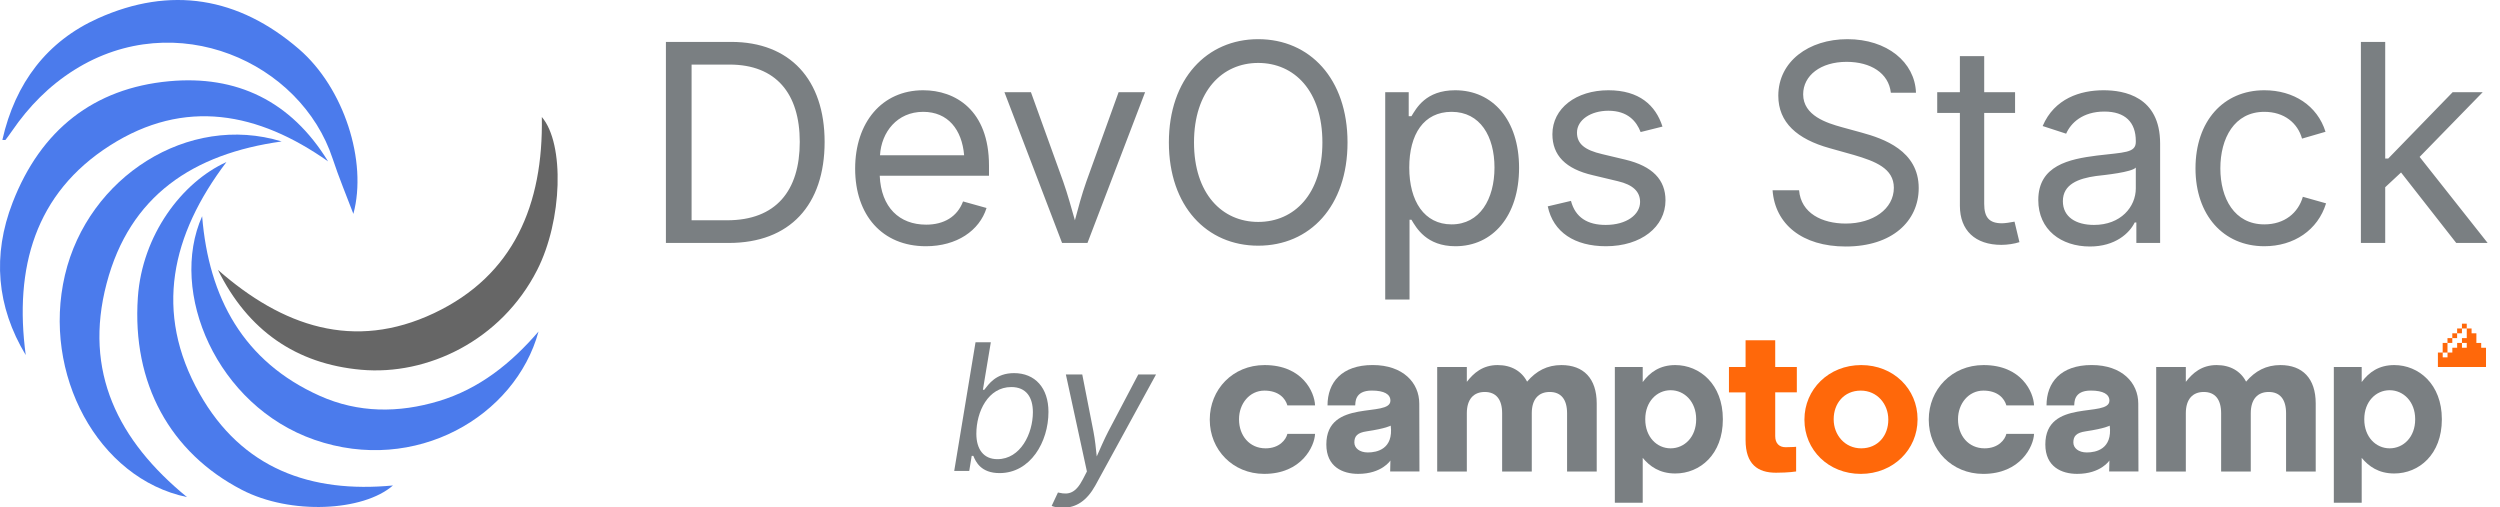
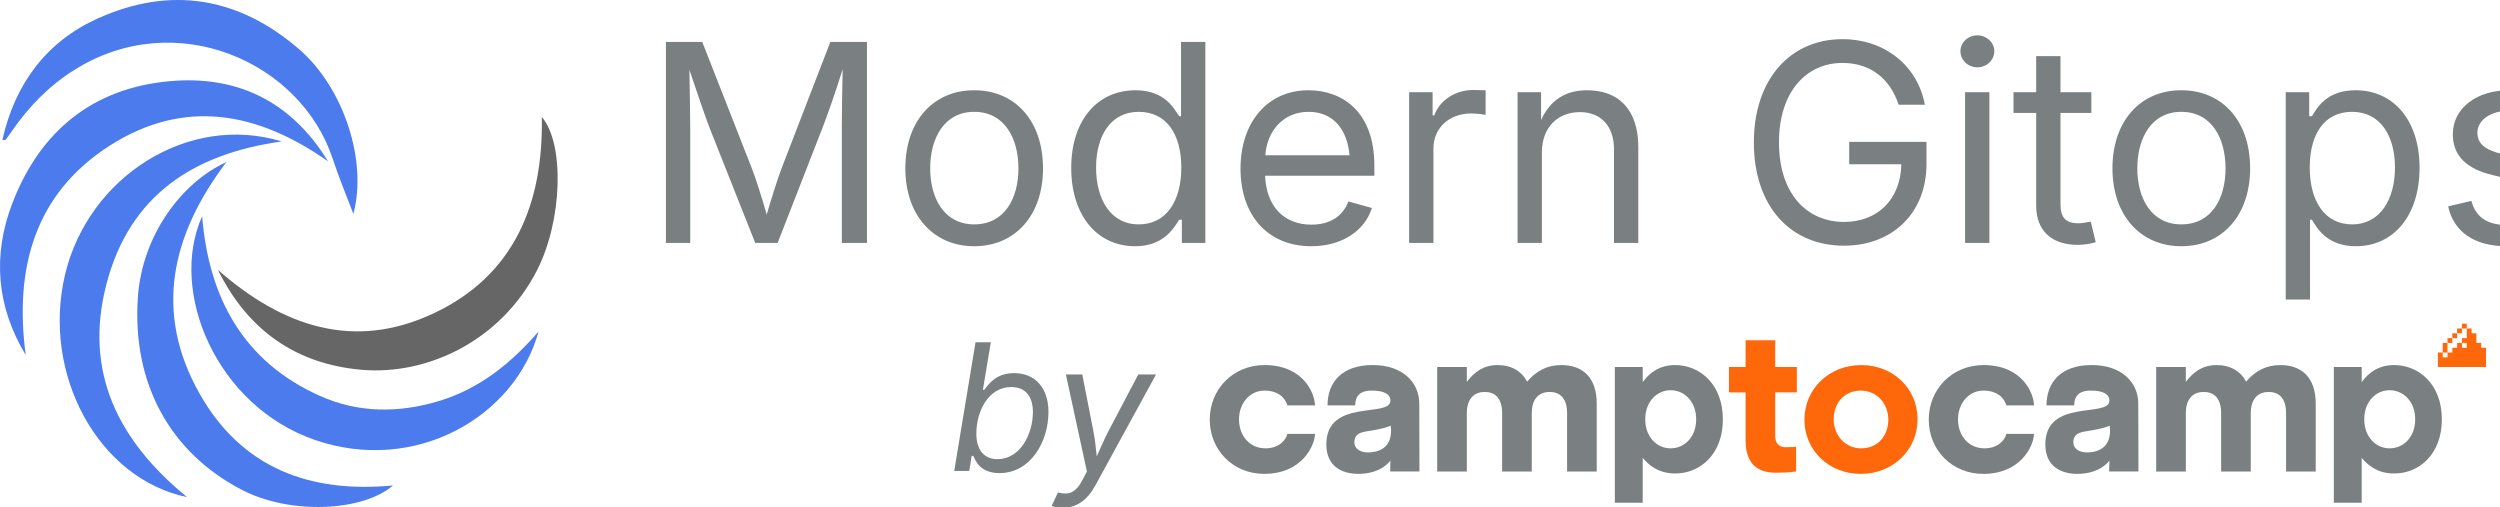
<svg xmlns="http://www.w3.org/2000/svg" width="143mm" height="29mm" viewBox="0 0 143 29" version="1.1" id="svg8">
  <defs id="defs2" />
  <g id="layer1" transform="translate(-22.3982,-40.63036)">
    <text xml:space="preserve" style="font-style:normal;font-weight:normal;font-size:15.819px;line-height:1.25;font-family:sans-serif;letter-spacing:0px;word-spacing:0px;fill:#7a7f82;fill-opacity:1;stroke:none;stroke-width:1.186" x="59.098" y="54.527" id="text1587">
-       <tspan id="tspan1585" x="59.098" y="54.527" style="font-style:normal;font-variant:normal;font-weight:normal;font-stretch:normal;font-family:Inter;-inkscape-font-specification:Inter;fill:#7a7f82;fill-opacity:1;stroke-width:1.186">DevOps Stack</tspan>
+       <tspan id="tspan1585" x="59.098" y="54.527" style="font-style:normal;font-variant:normal;font-weight:normal;font-stretch:normal;font-family:Inter;-inkscape-font-specification:Inter;fill:#7a7f82;fill-opacity:1;stroke-width:1.186">Modern Gitops Stack</tspan>
    </text>
    <g id="g878" transform="translate(-0.3368222)">
      <g id="g1562" transform="matrix(0.1011624,0,0,0.1011624,91.93393,59.14408)">
        <g id="g1560">
          <path class="st0" d="m 383.66,54.39 c 0,8.71 -5.73,16.1 -15.33,16.1 -9.26,0 -15.55,-7.61 -15.55,-16.32 v -0.22 c 0,-8.71 5.74,-16.1 15.33,-16.1 9.26,0 15.55,7.61 15.55,16.32 z m 16.54,-0.22 v -0.22 c 0,-16.98 -13.56,-30.54 -31.87,-30.54 -18.42,0 -32.09,13.78 -32.09,30.76 v 0.22 c 0,16.98 13.56,30.55 31.87,30.55 18.41,-0.01 32.09,-13.79 32.09,-30.77" id="path1538" />
          <path class="st1" d="m 275.02,54.17 c 0,9.93 -6.62,16.32 -14.44,16.32 -7.83,0 -14.34,-6.51 -14.34,-16.32 v -0.22 c 0,-9.81 6.51,-16.32 14.34,-16.32 7.83,0 14.44,6.51 14.44,16.32 z m 15.09,0 v -0.22 c 0,-19.74 -13.12,-30.54 -26.9,-30.54 -8.71,0 -14.34,4.08 -18.41,9.59 v -8.49 h -15.76 v 76.75 H 244.8 V 75.89 c 3.97,4.74 9.48,8.82 18.41,8.82 14,0 26.9,-10.8 26.9,-30.54" id="path1540" />
          <path class="st1" d="M 218.79,83.61 V 45.13 c 0,-14.22 -7.5,-21.72 -19.96,-21.72 -8.05,0 -14.23,3.31 -19.41,9.37 -3.09,-5.95 -8.93,-9.37 -16.65,-9.37 -8.49,0 -13.56,4.52 -17.42,9.48 v -8.38 h -16.76 v 59.1 h 16.76 V 50.64 c 0,-7.94 3.86,-12.02 10.15,-12.02 6.28,0 9.81,4.08 9.81,12.02 v 32.97 h 16.76 V 50.64 c 0,-7.94 3.86,-12.02 10.15,-12.02 6.29,0 9.81,4.08 9.81,12.02 v 32.97 z" id="path1542" />
          <path class="st1" d="m 89.4,72.82 c -4.75,0 -7.65,-2.49 -7.65,-5.65 0,-3.64 1.76,-5.52 6.98,-6.29 10.9,-1.61 13.59,-3.22 13.59,-3.22 1.61,13.32 -7.85,15.16 -12.92,15.16 m 29.16,10.77 c 0,0 -0.1,-28.42 -0.1,-38.38 0,-11.77 -9.15,-21.82 -26.37,-21.82 -17.51,0 -25.51,9.88 -25.51,22.82 h 15.65 c 0.2,-1.37 -0.51,-8.38 9.36,-8.38 7.11,0 10.55,2.1 10.55,5.7 0,9.89 -36.23,-1.51 -36.23,24.75 0,12.73 9.29,16.65 18,16.65 13.4,0 18.23,-7.56 18.23,-7.56 l -0.14,6.2 z" id="path1544" />
          <path class="st1" d="m 43.88,62.31 c -0.76,3.27 -4.51,8.18 -12.34,8.18 -9.15,0 -15,-7.28 -15,-16.32 v -0.22 c 0,-8.71 5.96,-16.1 14.34,-16.1 8.21,0 11.9,4.49 13,8.36 H 59.53 C 59.28,38.83 52.5,23.41 30.99,23.41 12.9,23.41 0,37.3 0,54.17 v 0.22 c 0,16.87 13.01,30.54 30.77,30.54 21.19,0 28.51,-15.67 28.76,-22.62 z" id="path1546" />
          <path class="st1" d="m 681.57,54.17 c 0,9.93 -6.62,16.32 -14.44,16.32 -7.83,0 -14.34,-6.51 -14.34,-16.32 v -0.22 c 0,-9.81 6.51,-16.32 14.34,-16.32 7.83,0 14.44,6.51 14.44,16.32 z m 15.08,0 v -0.22 c 0,-19.74 -13.12,-30.54 -26.91,-30.54 -8.71,0 -14.34,4.08 -18.41,9.59 v -8.49 h -15.76 v 76.75 h 15.76 V 75.89 c 3.97,4.74 9.48,8.82 18.41,8.82 14.01,0 26.91,-10.8 26.91,-30.54" id="path1548" />
          <path class="st1" d="M 625.33,83.61 V 45.13 c 0,-14.22 -7.5,-21.72 -19.96,-21.72 -8.05,0 -14.23,3.31 -19.41,9.37 -3.09,-5.95 -8.93,-9.37 -16.65,-9.37 -8.49,0 -13.56,4.52 -17.42,9.48 v -8.38 h -16.76 v 59.1 h 16.76 V 50.64 c 0,-7.94 3.86,-12.02 10.15,-12.02 6.28,0 9.81,4.08 9.81,12.02 v 32.97 h 16.76 V 50.64 c 0,-7.94 3.86,-12.02 10.15,-12.02 6.29,0 9.81,4.08 9.81,12.02 v 32.97 z" id="path1550" />
          <path class="st1" d="m 495.94,72.82 c -4.75,0 -7.65,-2.49 -7.65,-5.65 0,-3.64 1.76,-5.52 6.98,-6.29 10.9,-1.61 13.59,-3.22 13.59,-3.22 1.61,13.32 -7.85,15.16 -12.92,15.16 m 29.16,10.77 c 0,0 -0.1,-28.42 -0.1,-38.38 0,-11.77 -9.15,-21.82 -26.37,-21.82 -17.51,0 -25.51,9.88 -25.51,22.82 h 15.65 c 0.2,-1.37 -0.51,-8.38 9.36,-8.38 7.11,0 10.55,2.1 10.55,5.7 0,9.89 -36.23,-1.51 -36.23,24.75 0,12.73 9.29,16.65 18,16.65 13.4,0 18.23,-7.56 18.23,-7.56 l -0.14,6.2 z" id="path1552" />
          <path class="st1" d="m 450.42,62.31 c -0.76,3.27 -4.5,8.18 -12.34,8.18 -9.15,0 -15,-7.28 -15,-16.32 v -0.22 c 0,-8.71 5.95,-16.1 14.34,-16.1 8.21,0 11.9,4.49 13,8.36 h 15.65 c -0.25,-7.38 -7.03,-22.8 -28.54,-22.8 -18.08,0 -30.99,13.9 -30.99,30.77 v 0.22 c 0,16.87 13.01,30.54 30.77,30.54 21.19,0 28.51,-15.67 28.76,-22.62 h -15.65 z" id="path1554" />
          <path class="st0" d="m 708.01,2.72 h 2.72 V 0 h -2.72 z m -8.17,8.17 h -2.72 v 5.45 h 2.72 z m 2.72,-2.72 h -2.72 v 2.72 h 2.72 z m 2.72,-2.72 h -2.72 v 2.72 h 2.72 z m 2.73,-2.73 h -2.72 v 2.72 h 2.72 z m 13.61,21.79 V 13.62 H 718.9 V 10.9 h -2.72 V 5.45 h -2.72 V 2.72 h -2.72 v 5.45 h -2.72 v 2.72 h 2.72 v 2.72 h -2.72 v -2.72 h -2.72 v 2.72 h -2.72 v 2.72 h -2.72 v 2.72 h -2.72 v -2.72 h -2.72 v 8.17 h 27.2 z" id="path1556" />
          <path class="st0" d="m 331.54,69.62 c 0,0 -2.21,0.24 -5.95,0.24 -3.74,0 -5.87,-2.34 -5.87,-6.24 V 38.84 h 12.22 V 24.51 H 319.72 V 9.4 h -16.76 v 15.11 h -9.4 v 14.34 h 9.4 v 26.97 c 0,13.68 6.87,18.46 17.2,18.46 7.22,0 11.38,-0.71 11.38,-0.71 z" id="path1558" />
        </g>
      </g>
      <text xml:space="preserve" style="font-style:normal;font-weight:normal;font-size:10.107px;line-height:1.25;font-family:sans-serif;letter-spacing:0px;word-spacing:0px;fill:#7a7f82;fill-opacity:1;stroke:none;stroke-width:0.758" x="76.988" y="67.564" id="text933">
        <tspan id="tspan931" x="76.988" y="67.564" style="font-style:italic;font-variant:normal;font-weight:normal;font-stretch:normal;font-family:Inter;-inkscape-font-specification:'Inter Italic';fill:#7a7f82;fill-opacity:1;stroke-width:0.758">by</tspan>
      </text>
    </g>
    <g id="g3426" transform="matrix(0.1344937,0,0,-0.1344937,-255.0743,208.4696)">
      <g id="g3303" transform="translate(374.2109,292.6257)">
        <g id="g3281" transform="translate(1689.88,895.7924)" style="fill:#4b7bec;fill-opacity:1">
          <path d="m 0,0 c 5.504,24.35 19.072,42.027 40.754,51.751 30.696,13.766 59.62,9.133 85.434,-13.147 19.109,-16.494 29.134,-47.711 23.098,-70.046 -2.9,7.68 -6.171,15.459 -8.804,23.462 C 126.952,33.146 73.854,56.942 30.62,29.777 19.95,23.073 11.271,14.272 4.093,3.796 3.211,2.509 2.277,1.258 1.341,0.012 1.272,-0.08 0.988,0 0,0" style="fill:#4b7bec;fill-opacity:1;fill-rule:nonzero;stroke:none" id="path3279" />
        </g>
        <g id="g3285" transform="translate(1781.564,840.5258)" style="fill:#666666;fill-opacity:1">
          <path d="m 0,0 c 27.415,-24.056 57.799,-34.53 91.906,-18.408 33.887,16.017 46.513,46.177 45.847,83.435 9.76,-11.381 8.749,-44.02 -1.982,-65.081 C 120.439,-30.147 88.988,-44.992 60.919,-42.477 33.247,-39.997 12.751,-25.777 0,0" style="fill:#666666;fill-opacity:1;fill-rule:nonzero;stroke:none" id="path3283" />
        </g>
        <g id="g3289" transform="translate(1699.821,804.3021)" style="fill:#4b7bec;fill-opacity:1">
          <path d="m 0,0 c -12.423,20.633 -14.245,42.482 -5.583,64.851 11.972,30.916 34.559,48.636 66.547,51.606 28.608,2.655 51.821,-8.281 67.628,-34.089 C 98.871,103.313 67.601,109.365 35.885,89.165 3.924,68.808 -4.952,37.095 0,0" style="fill:#4b7bec;fill-opacity:1;fill-rule:nonzero;stroke:none" id="path3287" />
        </g>
        <g id="g3293" transform="translate(1856,748.8373)" style="fill:#4b7bec;fill-opacity:1">
          <path d="m 0,0 c -12.611,-10.995 -43.457,-12.659 -64.298,-1.84 -30.458,15.813 -46.711,45.242 -44.191,81.854 1.824,26.512 18.733,48.957 37.664,57.536 C -94.188,106.7 -101.855,73.778 -82.251,39.068 -64.172,7.061 -34.873,-3.321 0,0" style="fill:#4b7bec;fill-opacity:1;fill-rule:nonzero;stroke:none" id="path3291" />
        </g>
        <g id="g3297" transform="translate(1917.913,814.3148)" style="fill:#4b7bec;fill-opacity:1">
          <path d="m 0,0 c -9.829,-36.149 -52.389,-60.949 -95.265,-46.059 -41.66,14.468 -62.193,62.926 -47.801,95.089 2.814,-34.712 17.572,-61.846 50.019,-76.383 16.427,-7.358 33.586,-7.372 50.7,-2.206 C -25.235,-24.395 -11.72,-13.614 0,0" style="fill:#4b7bec;fill-opacity:1;fill-rule:nonzero;stroke:none" id="path3295" />
        </g>
        <g id="g3301" transform="translate(1768.411,743.8939)" style="fill:#4b7bec;fill-opacity:1">
          <path d="m 0,0 c -37.901,7.887 -61.777,52.4 -51.914,94.424 9.811,41.799 52.497,68.984 92.172,56.828 C 2.663,146.027 -24.354,128.269 -34.197,90.84 -44.06,53.344 -29.359,24.027 0,0" style="fill:#4b7bec;fill-opacity:1;fill-rule:nonzero;stroke:none" id="path3299" />
        </g>
      </g>
    </g>
  </g>
  <style type="text/css" id="style1536">
	.st0{fill:#FF680A;}
	.st1{fill:#7A7F82;}
</style>
</svg>
